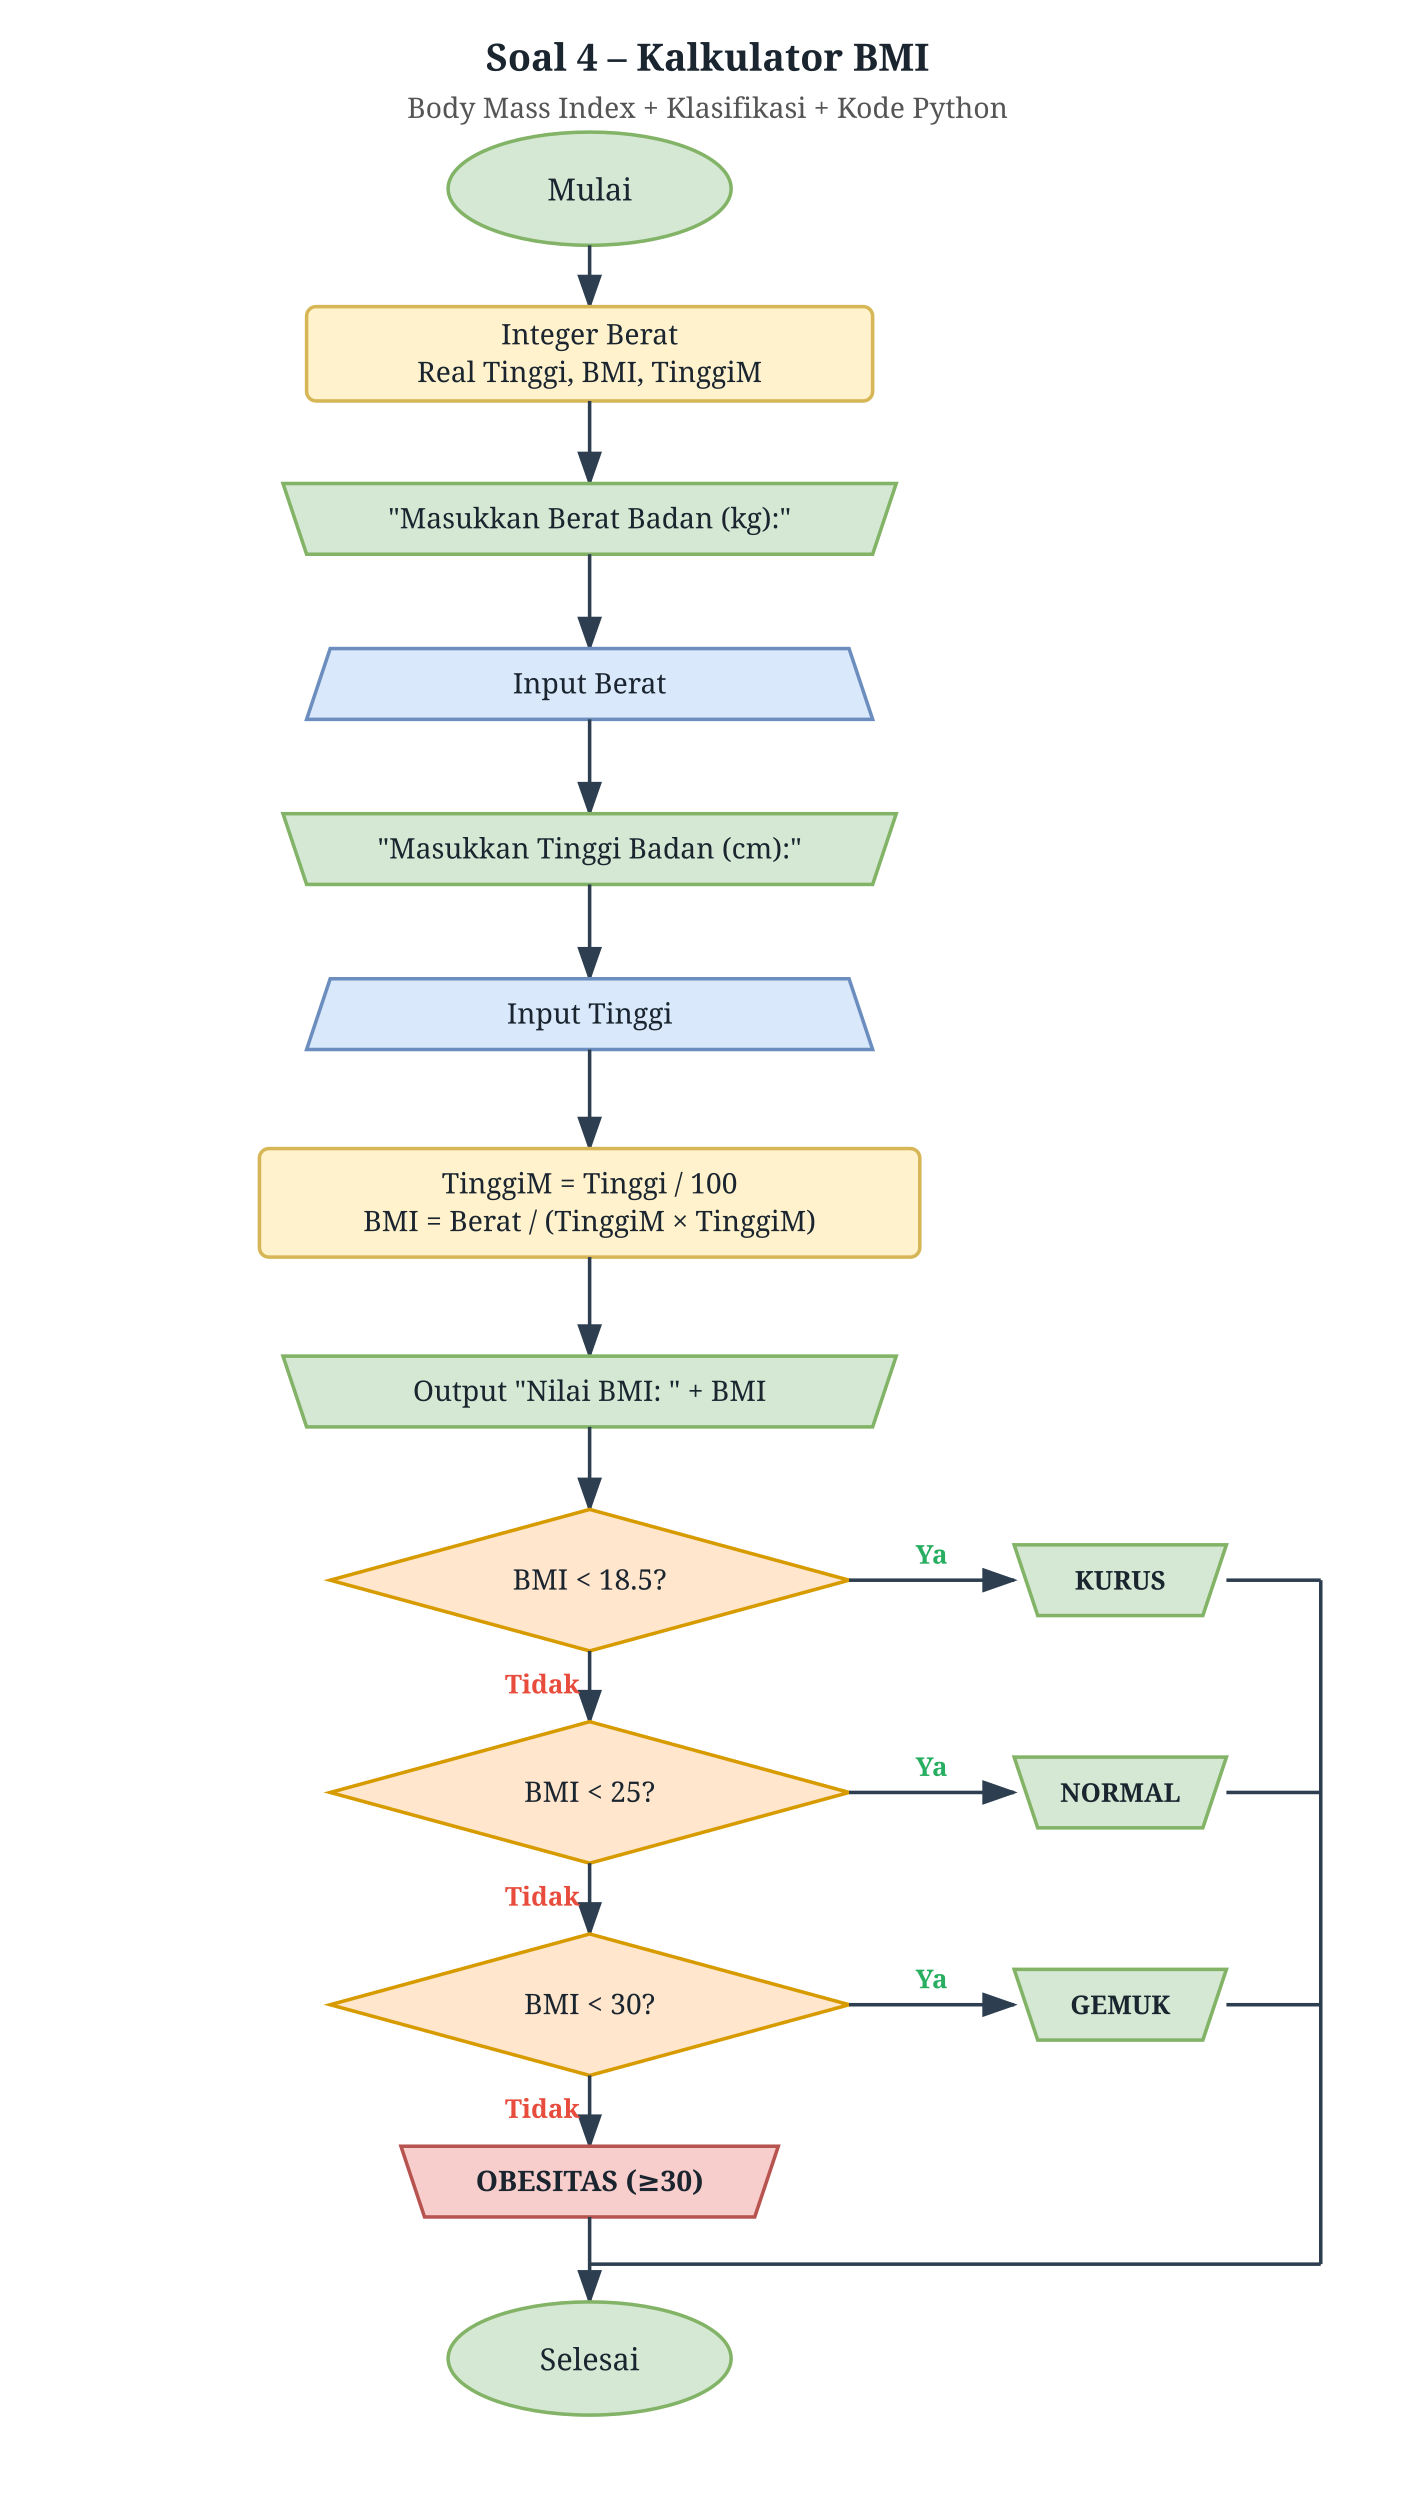
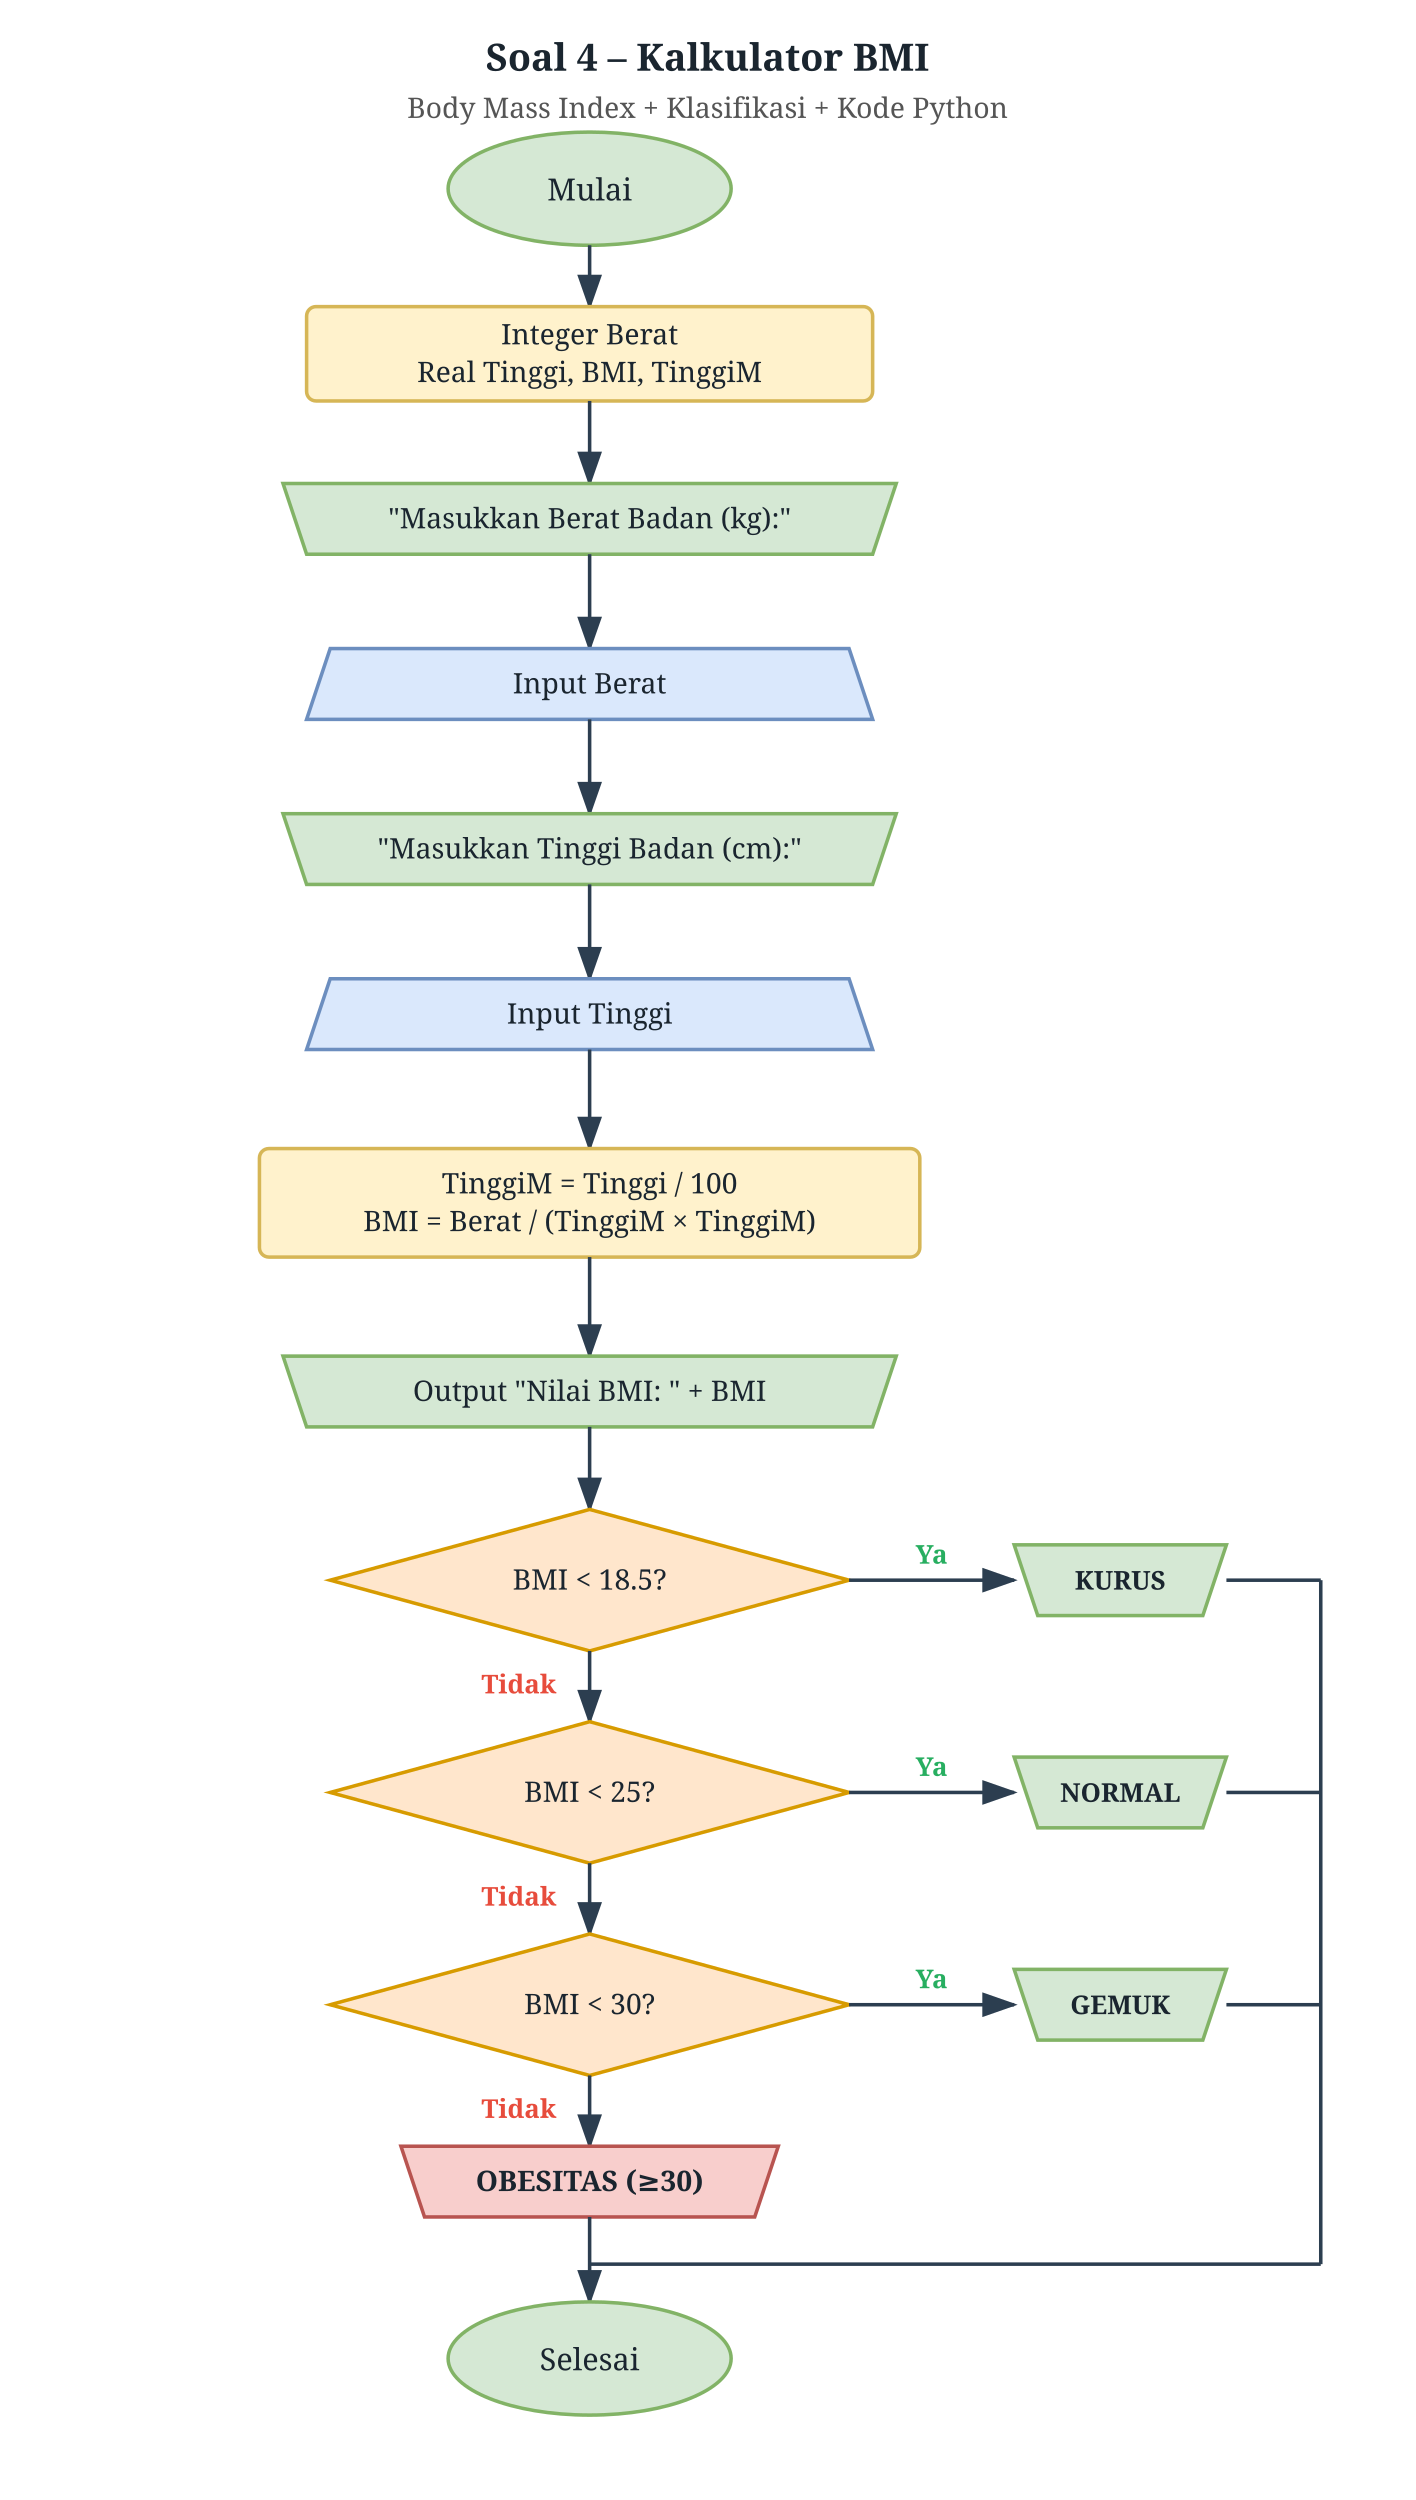
<svg xmlns="http://www.w3.org/2000/svg" width="600" height="1060" viewBox="0 0 600 1060" font-family="Georgia, serif">
  <defs>
    <marker id="arrow" markerWidth="10" markerHeight="7" refX="9" refY="3.5" orient="auto">
      <polygon points="0 0, 10 3.5, 0 7" fill="#2c3e50" />
    </marker>
  </defs>
  <text x="300" y="30" text-anchor="middle" font-size="16" font-weight="bold" fill="#1a252f">Soal 4 – Kalkulator BMI</text>
  <text x="300" y="50" text-anchor="middle" font-size="12" fill="#555">Body Mass Index + Klasifikasi + Kode Python</text>
  <ellipse cx="250" cy="80" rx="60" ry="24" fill="#d5e8d4" stroke="#82b366" stroke-width="1.5" />
  <text x="250" y="85" text-anchor="middle" font-size="13" fill="#1a252f">Mulai</text>
  <line x1="250" y1="104" x2="250" y2="130" stroke="#2c3e50" stroke-width="1.5" marker-end="url(#arrow)" />
  <rect x="130" y="130" width="240" height="40" rx="4" fill="#fff2cc" stroke="#d6b656" stroke-width="1.5" />
  <text x="250" y="146" text-anchor="middle" font-size="12" fill="#1a252f">Integer Berat</text>
  <text x="250" y="162" text-anchor="middle" font-size="12" fill="#1a252f">Real Tinggi, BMI, TinggiM</text>
  <line x1="250" y1="170" x2="250" y2="205" stroke="#2c3e50" stroke-width="1.5" marker-end="url(#arrow)" />
  <polygon points="120,205 380,205 370,235 130,235" fill="#d5e8d4" stroke="#82b366" stroke-width="1.5" />
  <text x="250" y="224" text-anchor="middle" font-size="12" fill="#1a252f">"Masukkan Berat Badan (kg):"</text>
  <line x1="250" y1="235" x2="250" y2="275" stroke="#2c3e50" stroke-width="1.5" marker-end="url(#arrow)" />
  <polygon points="140,275 360,275 370,305 130,305" fill="#dae8fc" stroke="#6c8ebf" stroke-width="1.5" />
  <text x="250" y="294" text-anchor="middle" font-size="12" fill="#1a252f">Input Berat</text>
  <line x1="250" y1="305" x2="250" y2="345" stroke="#2c3e50" stroke-width="1.5" marker-end="url(#arrow)" />
  <polygon points="120,345 380,345 370,375 130,375" fill="#d5e8d4" stroke="#82b366" stroke-width="1.5" />
  <text x="250" y="364" text-anchor="middle" font-size="12" fill="#1a252f">"Masukkan Tinggi Badan (cm):"</text>
  <line x1="250" y1="375" x2="250" y2="415" stroke="#2c3e50" stroke-width="1.5" marker-end="url(#arrow)" />
  <polygon points="140,415 360,415 370,445 130,445" fill="#dae8fc" stroke="#6c8ebf" stroke-width="1.5" />
  <text x="250" y="434" text-anchor="middle" font-size="12" fill="#1a252f">Input Tinggi</text>
  <line x1="250" y1="445" x2="250" y2="487" stroke="#2c3e50" stroke-width="1.5" marker-end="url(#arrow)" />
  <rect x="110" y="487" width="280" height="46" rx="4" fill="#fff2cc" stroke="#d6b656" stroke-width="1.5" />
  <text x="250" y="506" text-anchor="middle" font-size="12" fill="#1a252f">TinggiM = Tinggi / 100</text>
  <text x="250" y="522" text-anchor="middle" font-size="12" fill="#1a252f">BMI = Berat / (TinggiM × TinggiM)</text>
  <line x1="250" y1="533" x2="250" y2="575" stroke="#2c3e50" stroke-width="1.5" marker-end="url(#arrow)" />
  <polygon points="120,575 380,575 370,605 130,605" fill="#d5e8d4" stroke="#82b366" stroke-width="1.5" />
  <text x="250" y="594" text-anchor="middle" font-size="12" fill="#1a252f">Output "Nilai BMI: " + BMI</text>
  <line x1="250" y1="605" x2="250" y2="640" stroke="#2c3e50" stroke-width="1.5" marker-end="url(#arrow)" />
  <polygon points="250,640 360,670 250,700 140,670" fill="#ffe6cc" stroke="#d79b00" stroke-width="1.5" />
  <text x="250" y="674" text-anchor="middle" font-size="12" fill="#1a252f">BMI &lt; 18.5?</text>
  <line x1="360" y1="670" x2="430" y2="670" stroke="#2c3e50" stroke-width="1.5" marker-end="url(#arrow)" />
  <text x="395" y="663" text-anchor="middle" font-size="11" fill="#27ae60" font-weight="bold">Ya</text>
  <polygon points="430,655 520,655 510,685 440,685" fill="#d5e8d4" stroke="#82b366" stroke-width="1.5" />
  <text x="475" y="674" text-anchor="middle" font-size="11" fill="#1a252f" font-weight="bold">KURUS</text>
  <line x1="250" y1="700" x2="250" y2="730" stroke="#2c3e50" stroke-width="1.5" marker-end="url(#arrow)" />
-   <text x="230" y="718" text-anchor="middle" font-size="11" fill="#e74c3c" font-weight="bold">Tidak</text>
+   <text x="220" y="718" text-anchor="middle" font-size="11" fill="#e74c3c" font-weight="bold">Tidak</text>
  <polygon points="250,730 360,760 250,790 140,760" fill="#ffe6cc" stroke="#d79b00" stroke-width="1.5" />
  <text x="250" y="764" text-anchor="middle" font-size="12" fill="#1a252f">BMI &lt; 25?</text>
  <line x1="360" y1="760" x2="430" y2="760" stroke="#2c3e50" stroke-width="1.5" marker-end="url(#arrow)" />
  <text x="395" y="753" text-anchor="middle" font-size="11" fill="#27ae60" font-weight="bold">Ya</text>
  <polygon points="430,745 520,745 510,775 440,775" fill="#d5e8d4" stroke="#82b366" stroke-width="1.5" />
  <text x="475" y="764" text-anchor="middle" font-size="11" fill="#1a252f" font-weight="bold">NORMAL</text>
  <line x1="250" y1="790" x2="250" y2="820" stroke="#2c3e50" stroke-width="1.5" marker-end="url(#arrow)" />
-   <text x="230" y="808" text-anchor="middle" font-size="11" fill="#e74c3c" font-weight="bold">Tidak</text>
+   <text x="220" y="808" text-anchor="middle" font-size="11" fill="#e74c3c" font-weight="bold">Tidak</text>
  <polygon points="250,820 360,850 250,880 140,850" fill="#ffe6cc" stroke="#d79b00" stroke-width="1.5" />
  <text x="250" y="854" text-anchor="middle" font-size="12" fill="#1a252f">BMI &lt; 30?</text>
  <line x1="360" y1="850" x2="430" y2="850" stroke="#2c3e50" stroke-width="1.5" marker-end="url(#arrow)" />
  <text x="395" y="843" text-anchor="middle" font-size="11" fill="#27ae60" font-weight="bold">Ya</text>
  <polygon points="430,835 520,835 510,865 440,865" fill="#d5e8d4" stroke="#82b366" stroke-width="1.5" />
  <text x="475" y="854" text-anchor="middle" font-size="11" fill="#1a252f" font-weight="bold">GEMUK</text>
  <line x1="250" y1="880" x2="250" y2="910" stroke="#2c3e50" stroke-width="1.5" marker-end="url(#arrow)" />
-   <text x="230" y="898" text-anchor="middle" font-size="11" fill="#e74c3c" font-weight="bold">Tidak</text>
+   <text x="220" y="898" text-anchor="middle" font-size="11" fill="#e74c3c" font-weight="bold">Tidak</text>
  <polygon points="170,910 330,910 320,940 180,940" fill="#f8cecc" stroke="#b85450" stroke-width="1.5" />
  <text x="250" y="929" text-anchor="middle" font-size="12" fill="#1a252f" font-weight="bold">OBESITAS (≥30)</text>
  <line x1="250" y1="940" x2="250" y2="976" stroke="#2c3e50" stroke-width="1.5" marker-end="url(#arrow)" />
  <line x1="520" y1="670" x2="560" y2="670" stroke="#2c3e50" stroke-width="1.5" />
  <line x1="520" y1="760" x2="560" y2="760" stroke="#2c3e50" stroke-width="1.5" />
  <line x1="520" y1="850" x2="560" y2="850" stroke="#2c3e50" stroke-width="1.5" />
  <line x1="560" y1="670" x2="560" y2="960" stroke="#2c3e50" stroke-width="1.5" />
  <line x1="560" y1="960" x2="250" y2="960" stroke="#2c3e50" stroke-width="1.5" />
  <ellipse cx="250" cy="1000" rx="60" ry="24" fill="#d5e8d4" stroke="#82b366" stroke-width="1.5" />
  <text x="250" y="1005" text-anchor="middle" font-size="13" fill="#1a252f">Selesai</text>
</svg>
